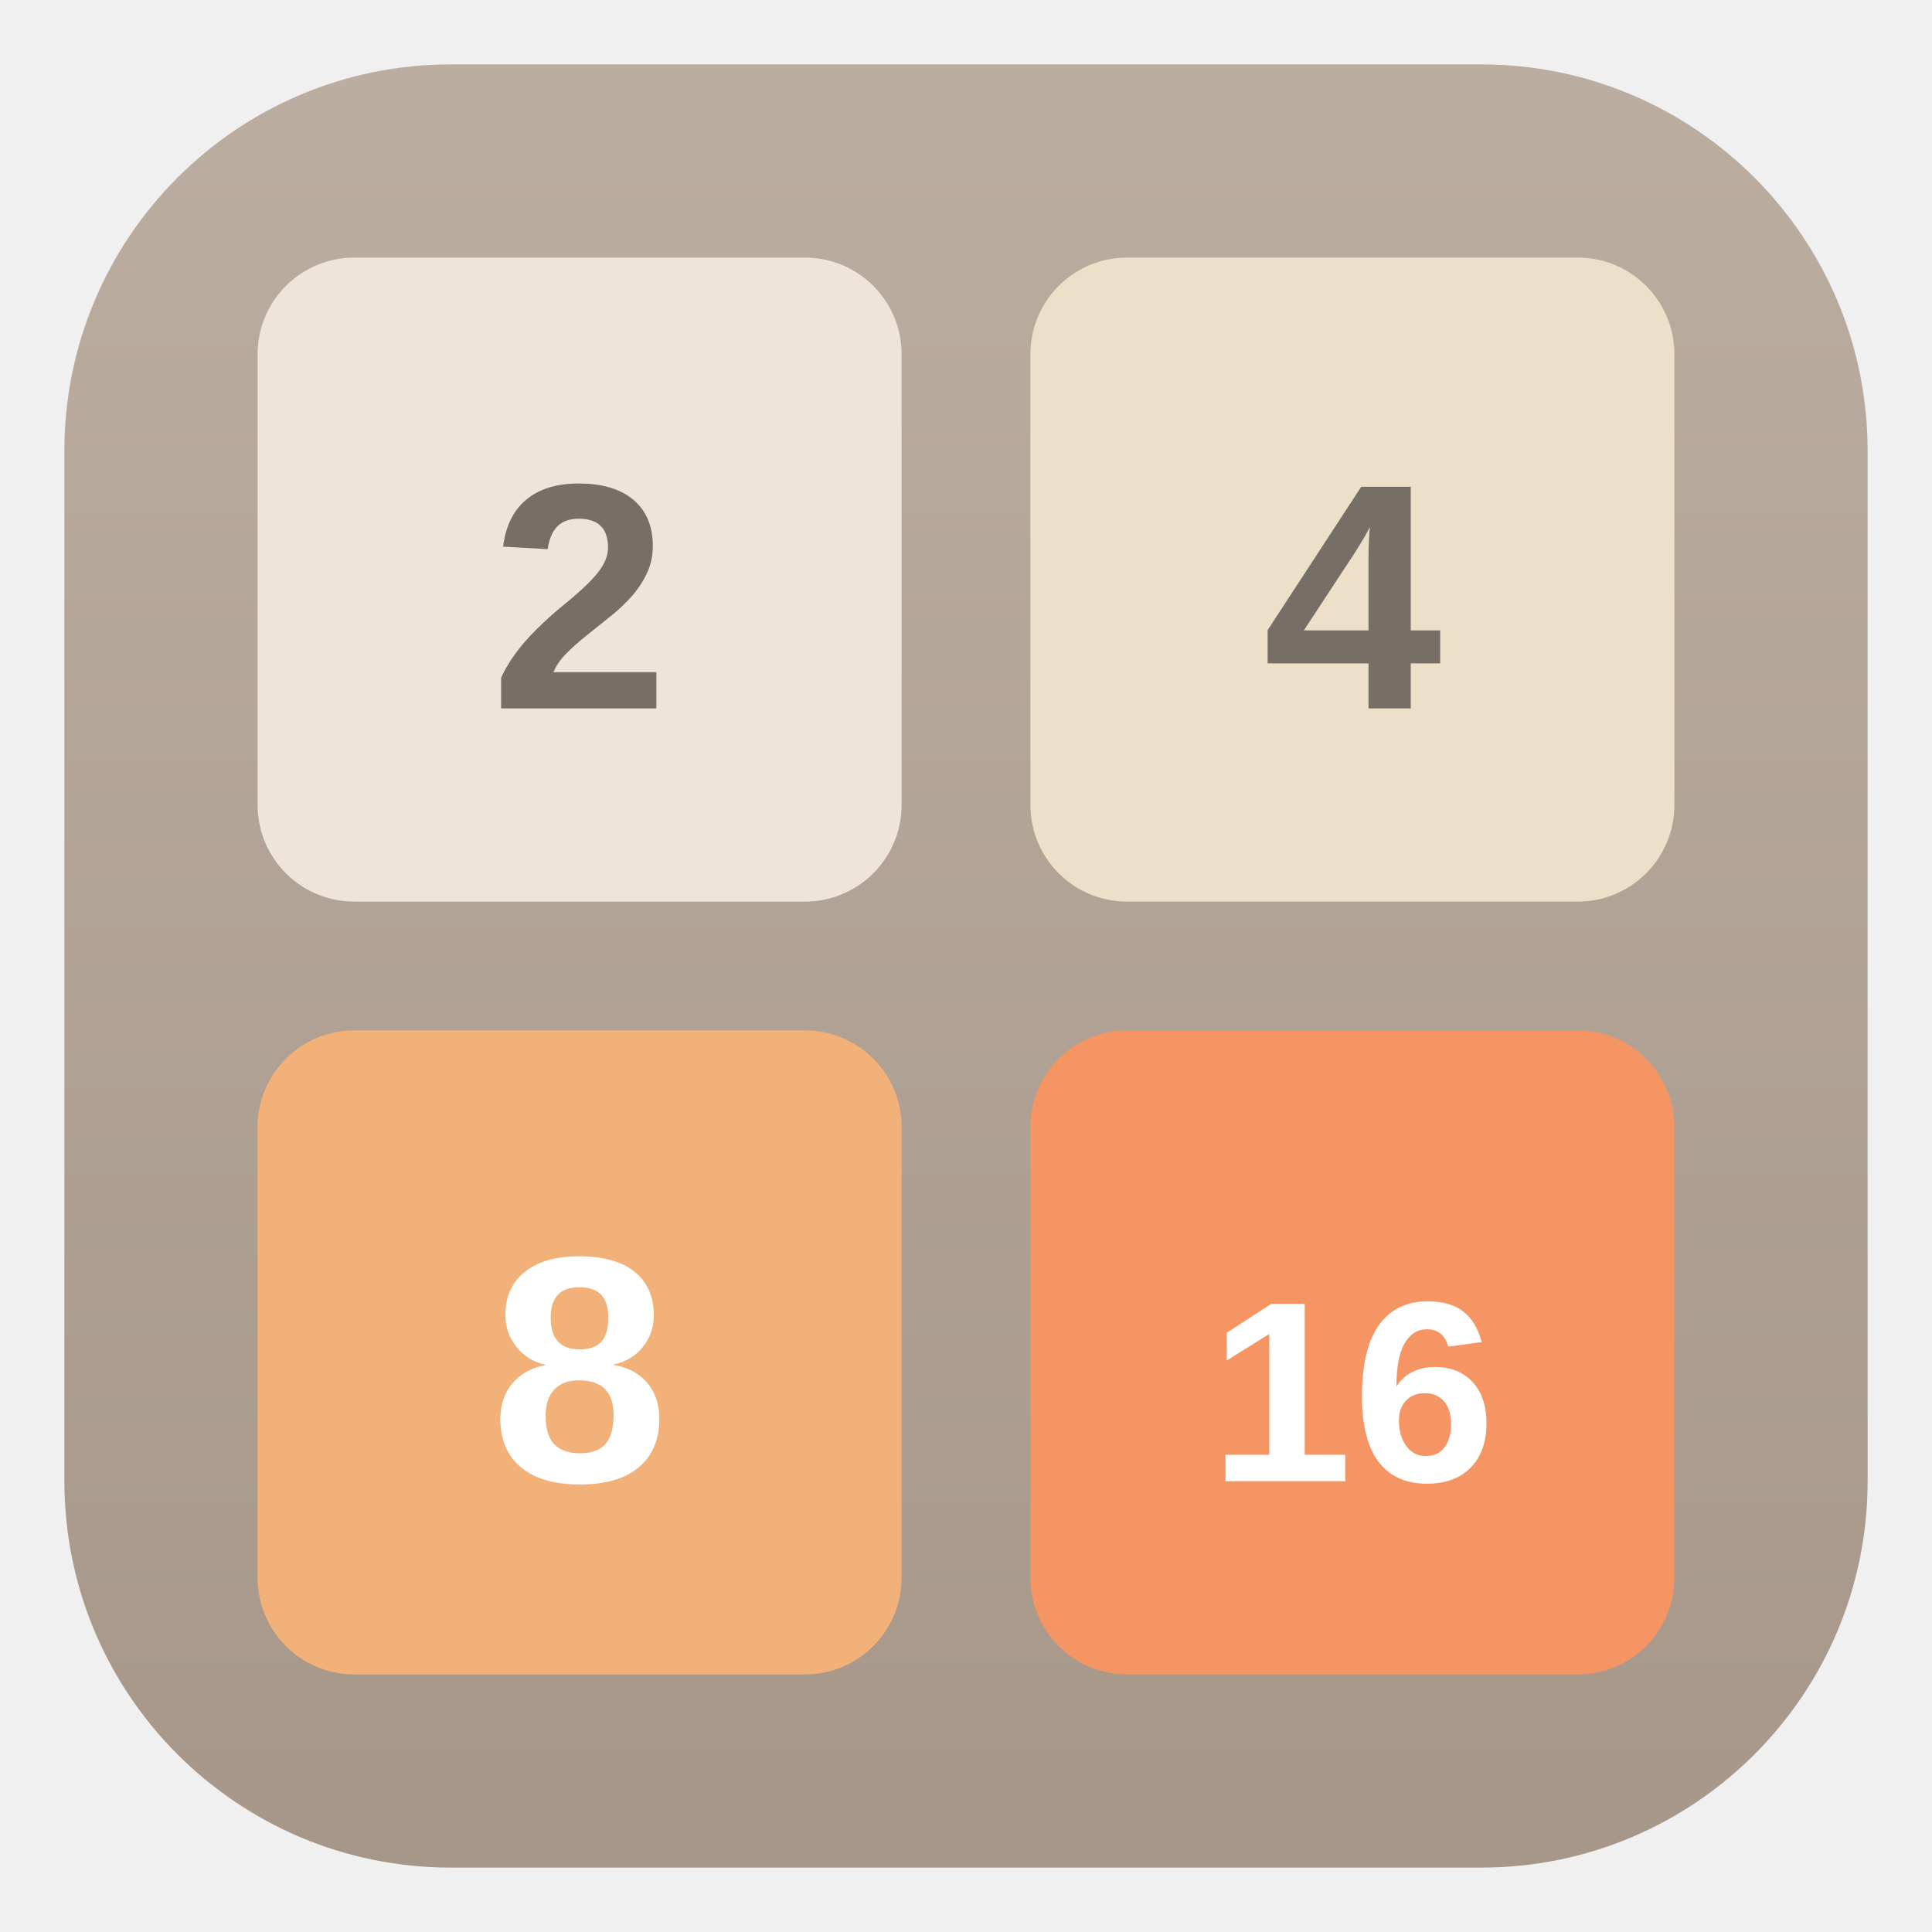
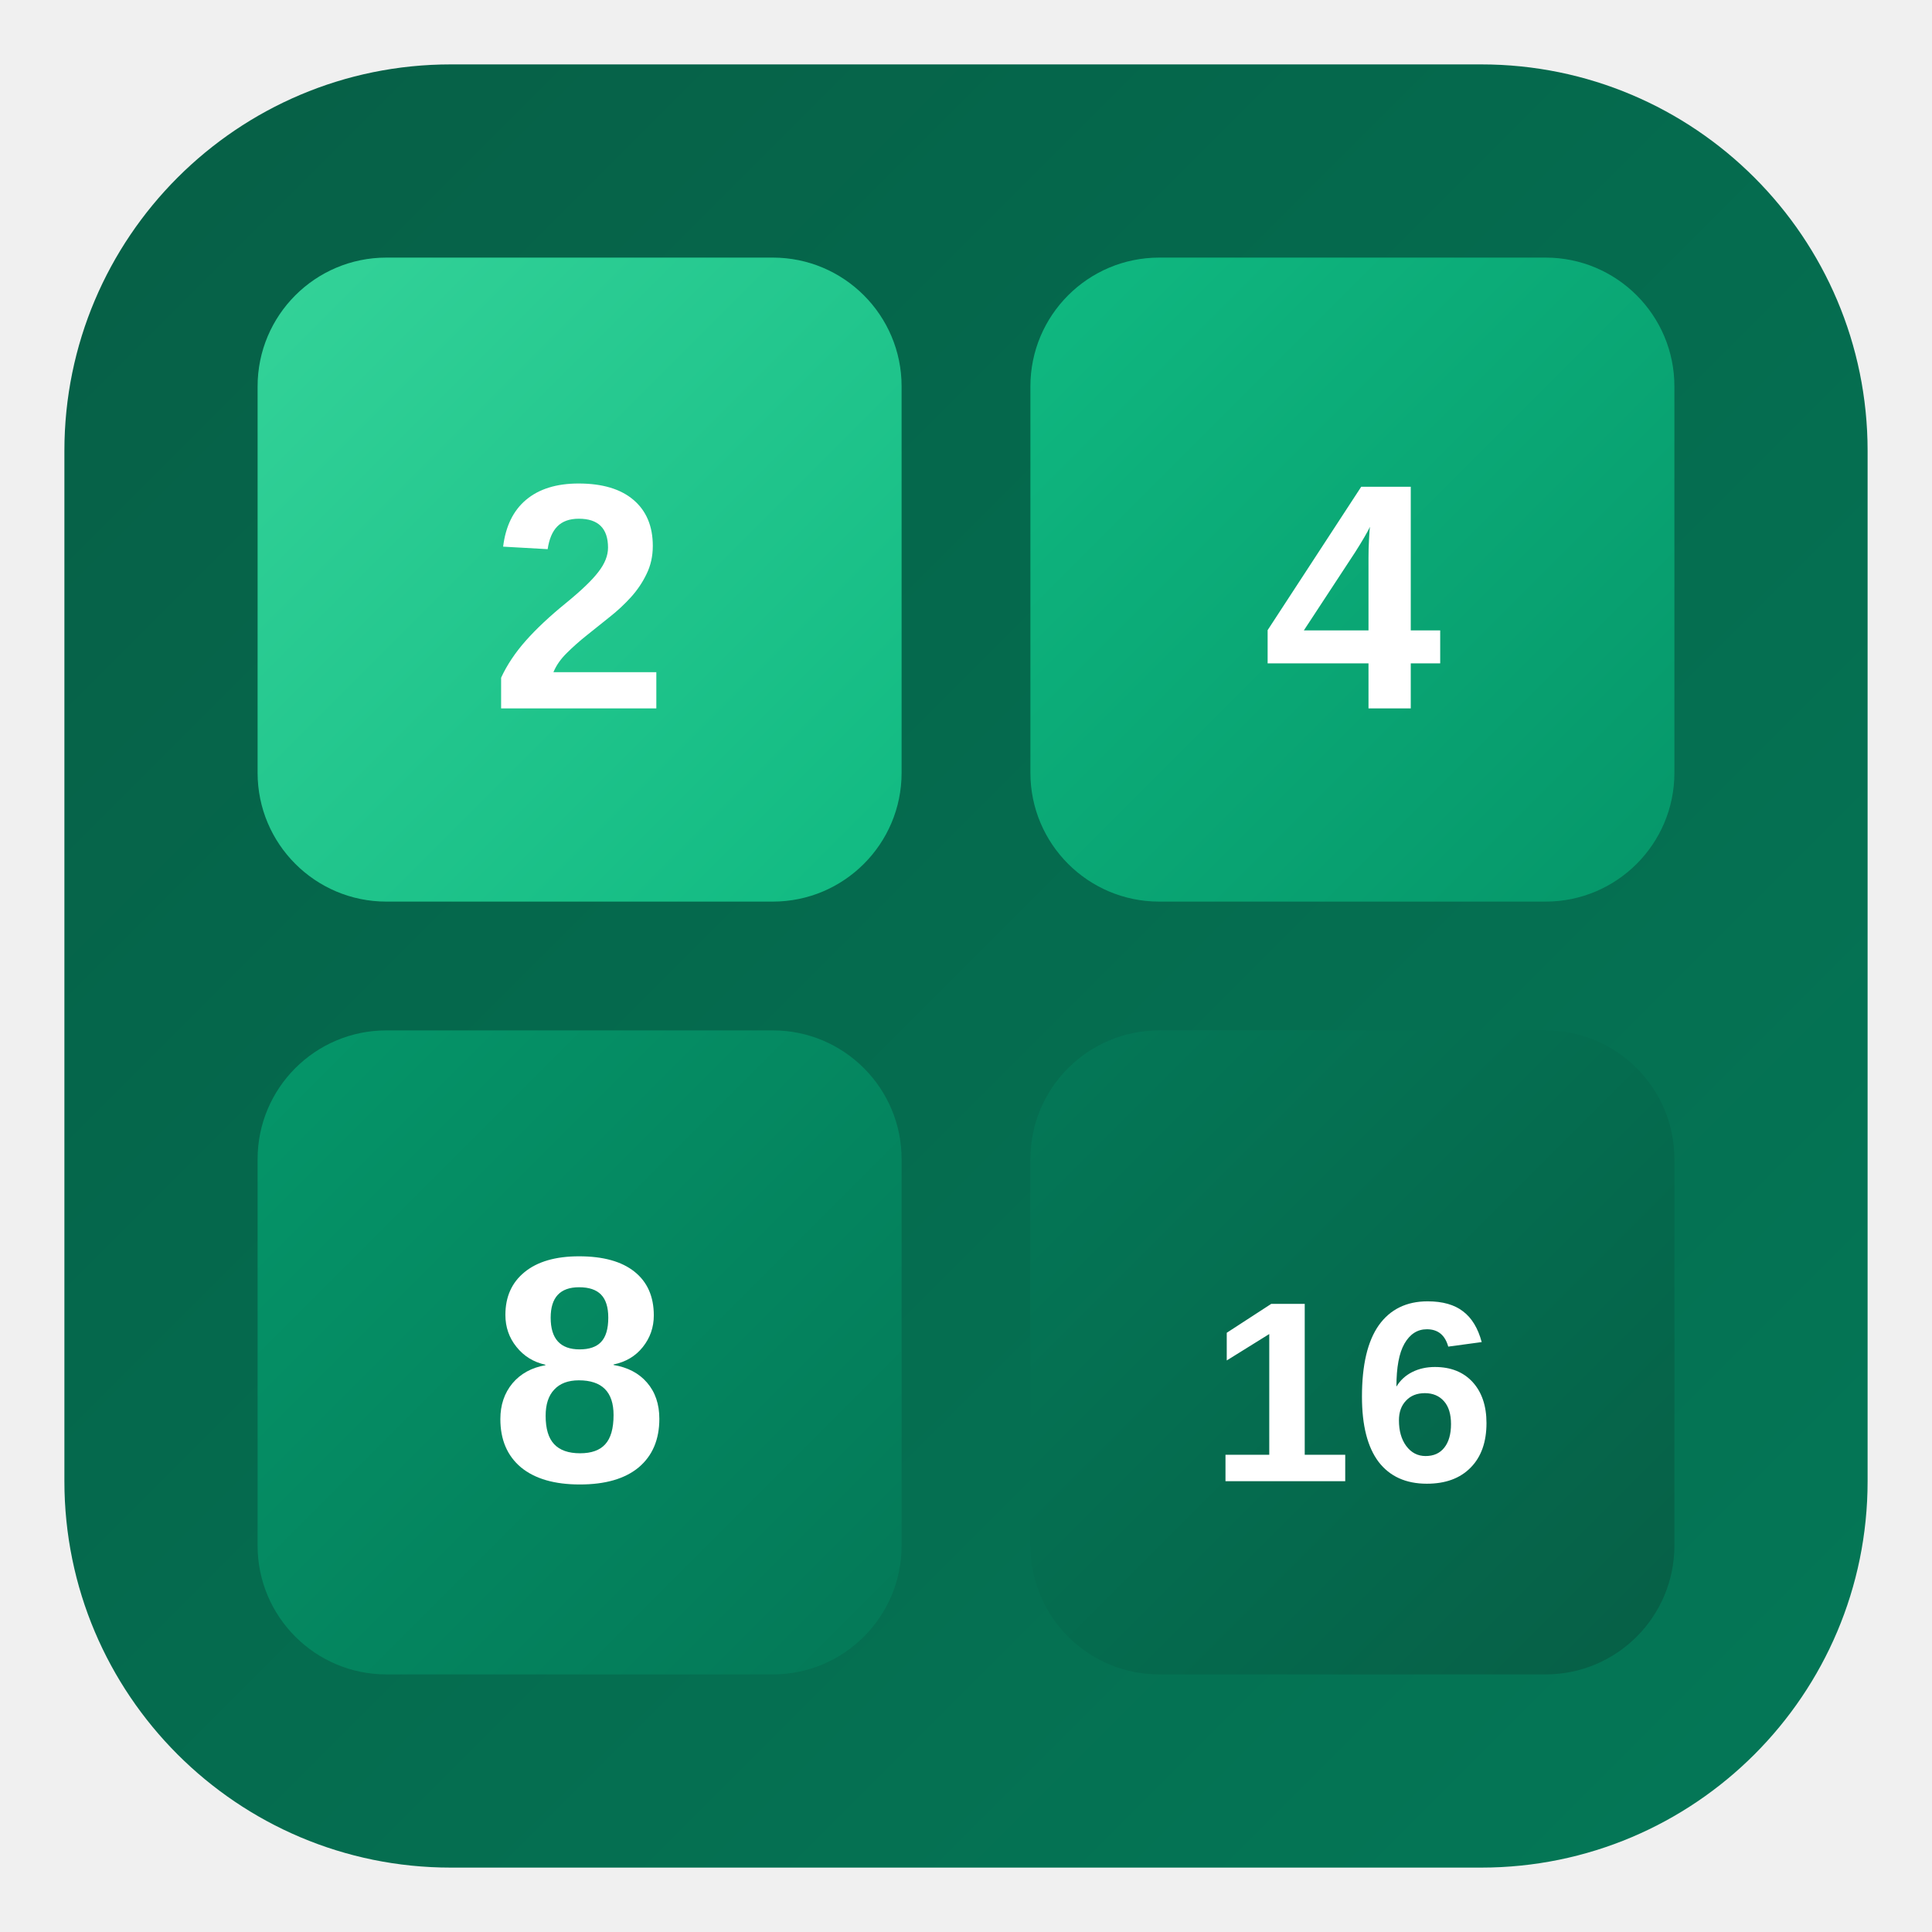
<svg xmlns="http://www.w3.org/2000/svg" viewBox="0 0 120 120">
  <defs>
-     <linearGradient id="gameBgIos" x1="0%" y1="0%" x2="0%" y2="100%">
-       <stop offset="0%" style="stop-color:#BBADA0" />
-       <stop offset="100%" style="stop-color:#A69789" />
+     <linearGradient id="bgGradIos" x1="0%" y1="0%" x2="100%" y2="100%">
+       <stop offset="0%" style="stop-color:#065F46" />
+       <stop offset="100%" style="stop-color:#047857" />
+     </linearGradient>
+     <linearGradient id="tile1Ios" x1="0%" y1="0%" x2="100%" y2="100%">
+       <stop offset="0%" style="stop-color:#34D399" />
+       <stop offset="100%" style="stop-color:#10B981" />
+     </linearGradient>
+     <linearGradient id="tile2Ios" x1="0%" y1="0%" x2="100%" y2="100%">
+       <stop offset="0%" style="stop-color:#10B981" />
+       <stop offset="100%" style="stop-color:#059669" />
+     </linearGradient>
+     <linearGradient id="tile3Ios" x1="0%" y1="0%" x2="100%" y2="100%">
+       <stop offset="0%" style="stop-color:#059669" />
+       <stop offset="100%" style="stop-color:#047857" />
+     </linearGradient>
+     <linearGradient id="tile4Ios" x1="0%" y1="0%" x2="100%" y2="100%">
+       <stop offset="0%" style="stop-color:#047857" />
+       <stop offset="100%" style="stop-color:#065F46" />
    </linearGradient>
  </defs>
-   <rect x="4" y="4" width="112" height="112" rx="24" fill="url(#gameBgIos)" />
-   <rect x="16" y="16" width="40" height="40" rx="6" fill="#EEE4DA" />
-   <rect x="64" y="16" width="40" height="40" rx="6" fill="#EDE0C8" />
-   <rect x="16" y="64" width="40" height="40" rx="6" fill="#F2B179" />
-   <rect x="64" y="64" width="40" height="40" rx="6" fill="#F59563" />
-   <text x="36" y="44" text-anchor="middle" font-family="-apple-system, SF Pro Display, Arial" font-size="20" font-weight="bold" fill="#776E65">2</text>
-   <text x="84" y="44" text-anchor="middle" font-family="-apple-system, SF Pro Display, Arial" font-size="20" font-weight="bold" fill="#776E65">4</text>
+   <rect x="4" y="4" width="112" height="112" rx="24" fill="url(#bgGradIos)" />
+   <rect x="16" y="16" width="40" height="40" rx="8" fill="url(#tile1Ios)" />
+   <rect x="64" y="16" width="40" height="40" rx="8" fill="url(#tile2Ios)" />
+   <rect x="16" y="64" width="40" height="40" rx="8" fill="url(#tile3Ios)" />
+   <rect x="64" y="64" width="40" height="40" rx="8" fill="url(#tile4Ios)" />
+   <text x="36" y="44" text-anchor="middle" font-family="-apple-system, SF Pro Display, Arial" font-size="20" font-weight="bold" fill="#FFF">2</text>
+   <text x="84" y="44" text-anchor="middle" font-family="-apple-system, SF Pro Display, Arial" font-size="20" font-weight="bold" fill="#FFF">4</text>
  <text x="36" y="92" text-anchor="middle" font-family="-apple-system, SF Pro Display, Arial" font-size="20" font-weight="bold" fill="#FFF">8</text>
  <text x="84" y="92" text-anchor="middle" font-family="-apple-system, SF Pro Display, Arial" font-size="16" font-weight="bold" fill="#FFF">16</text>
</svg>
